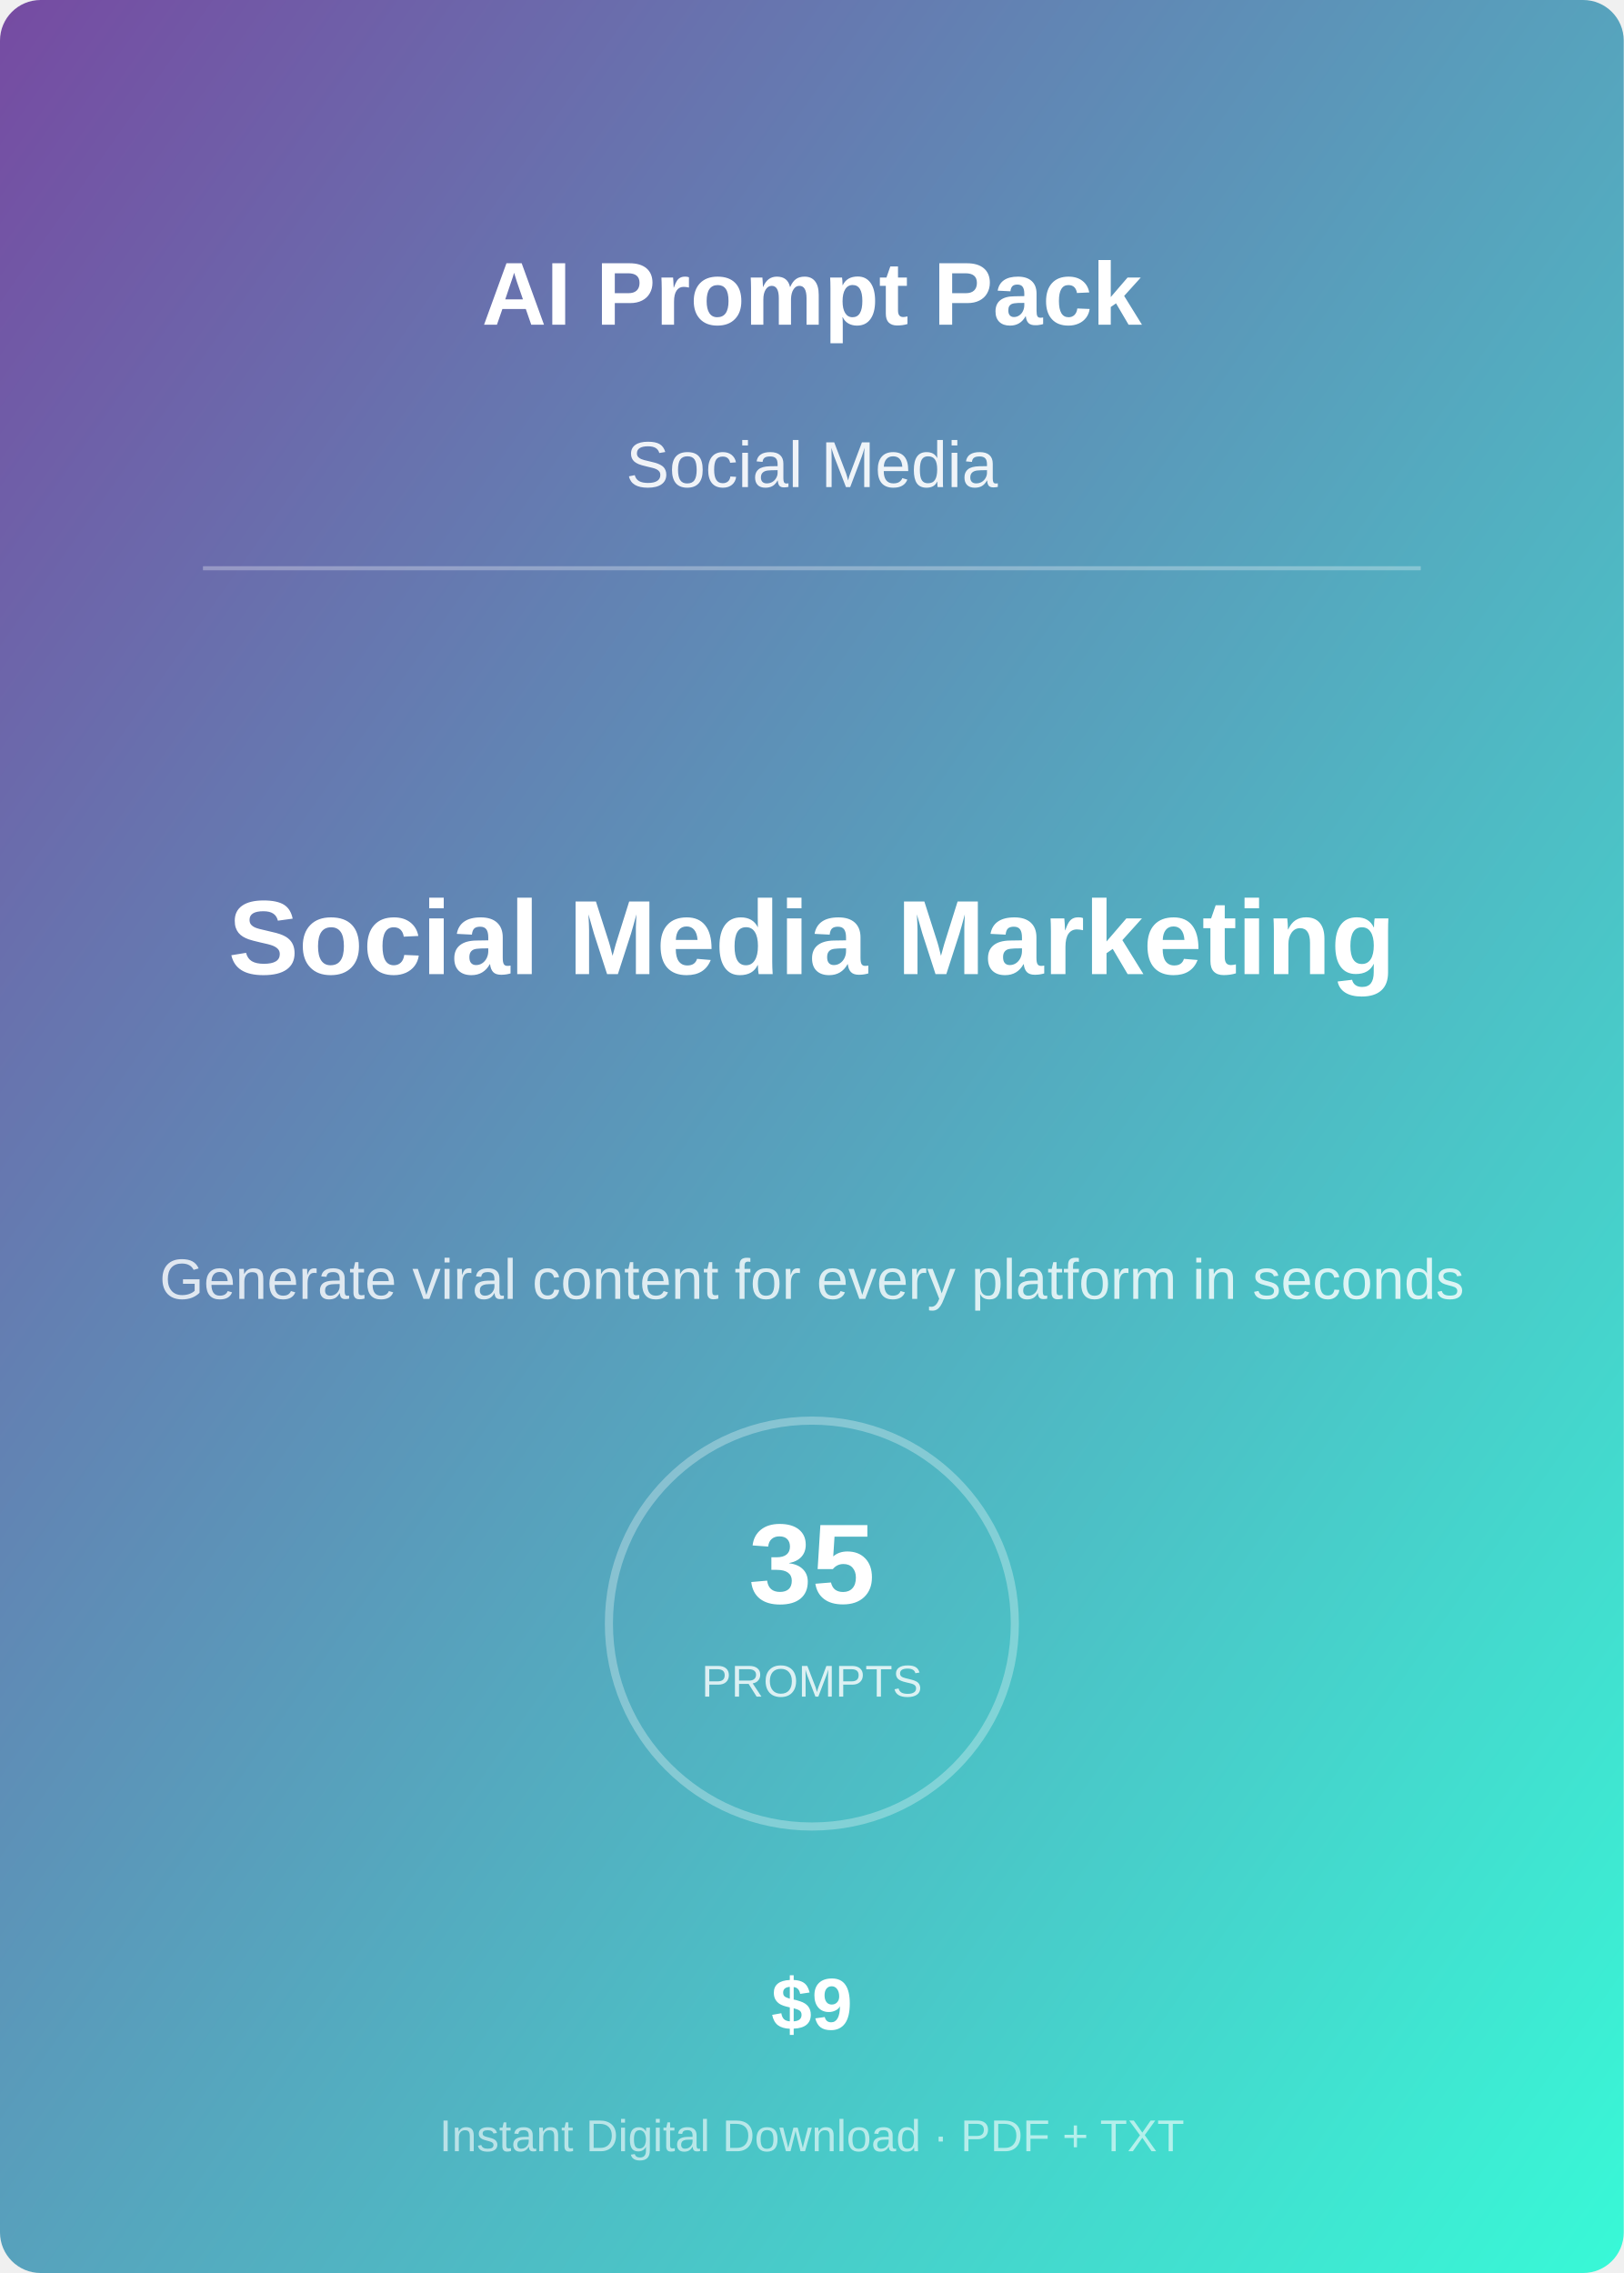
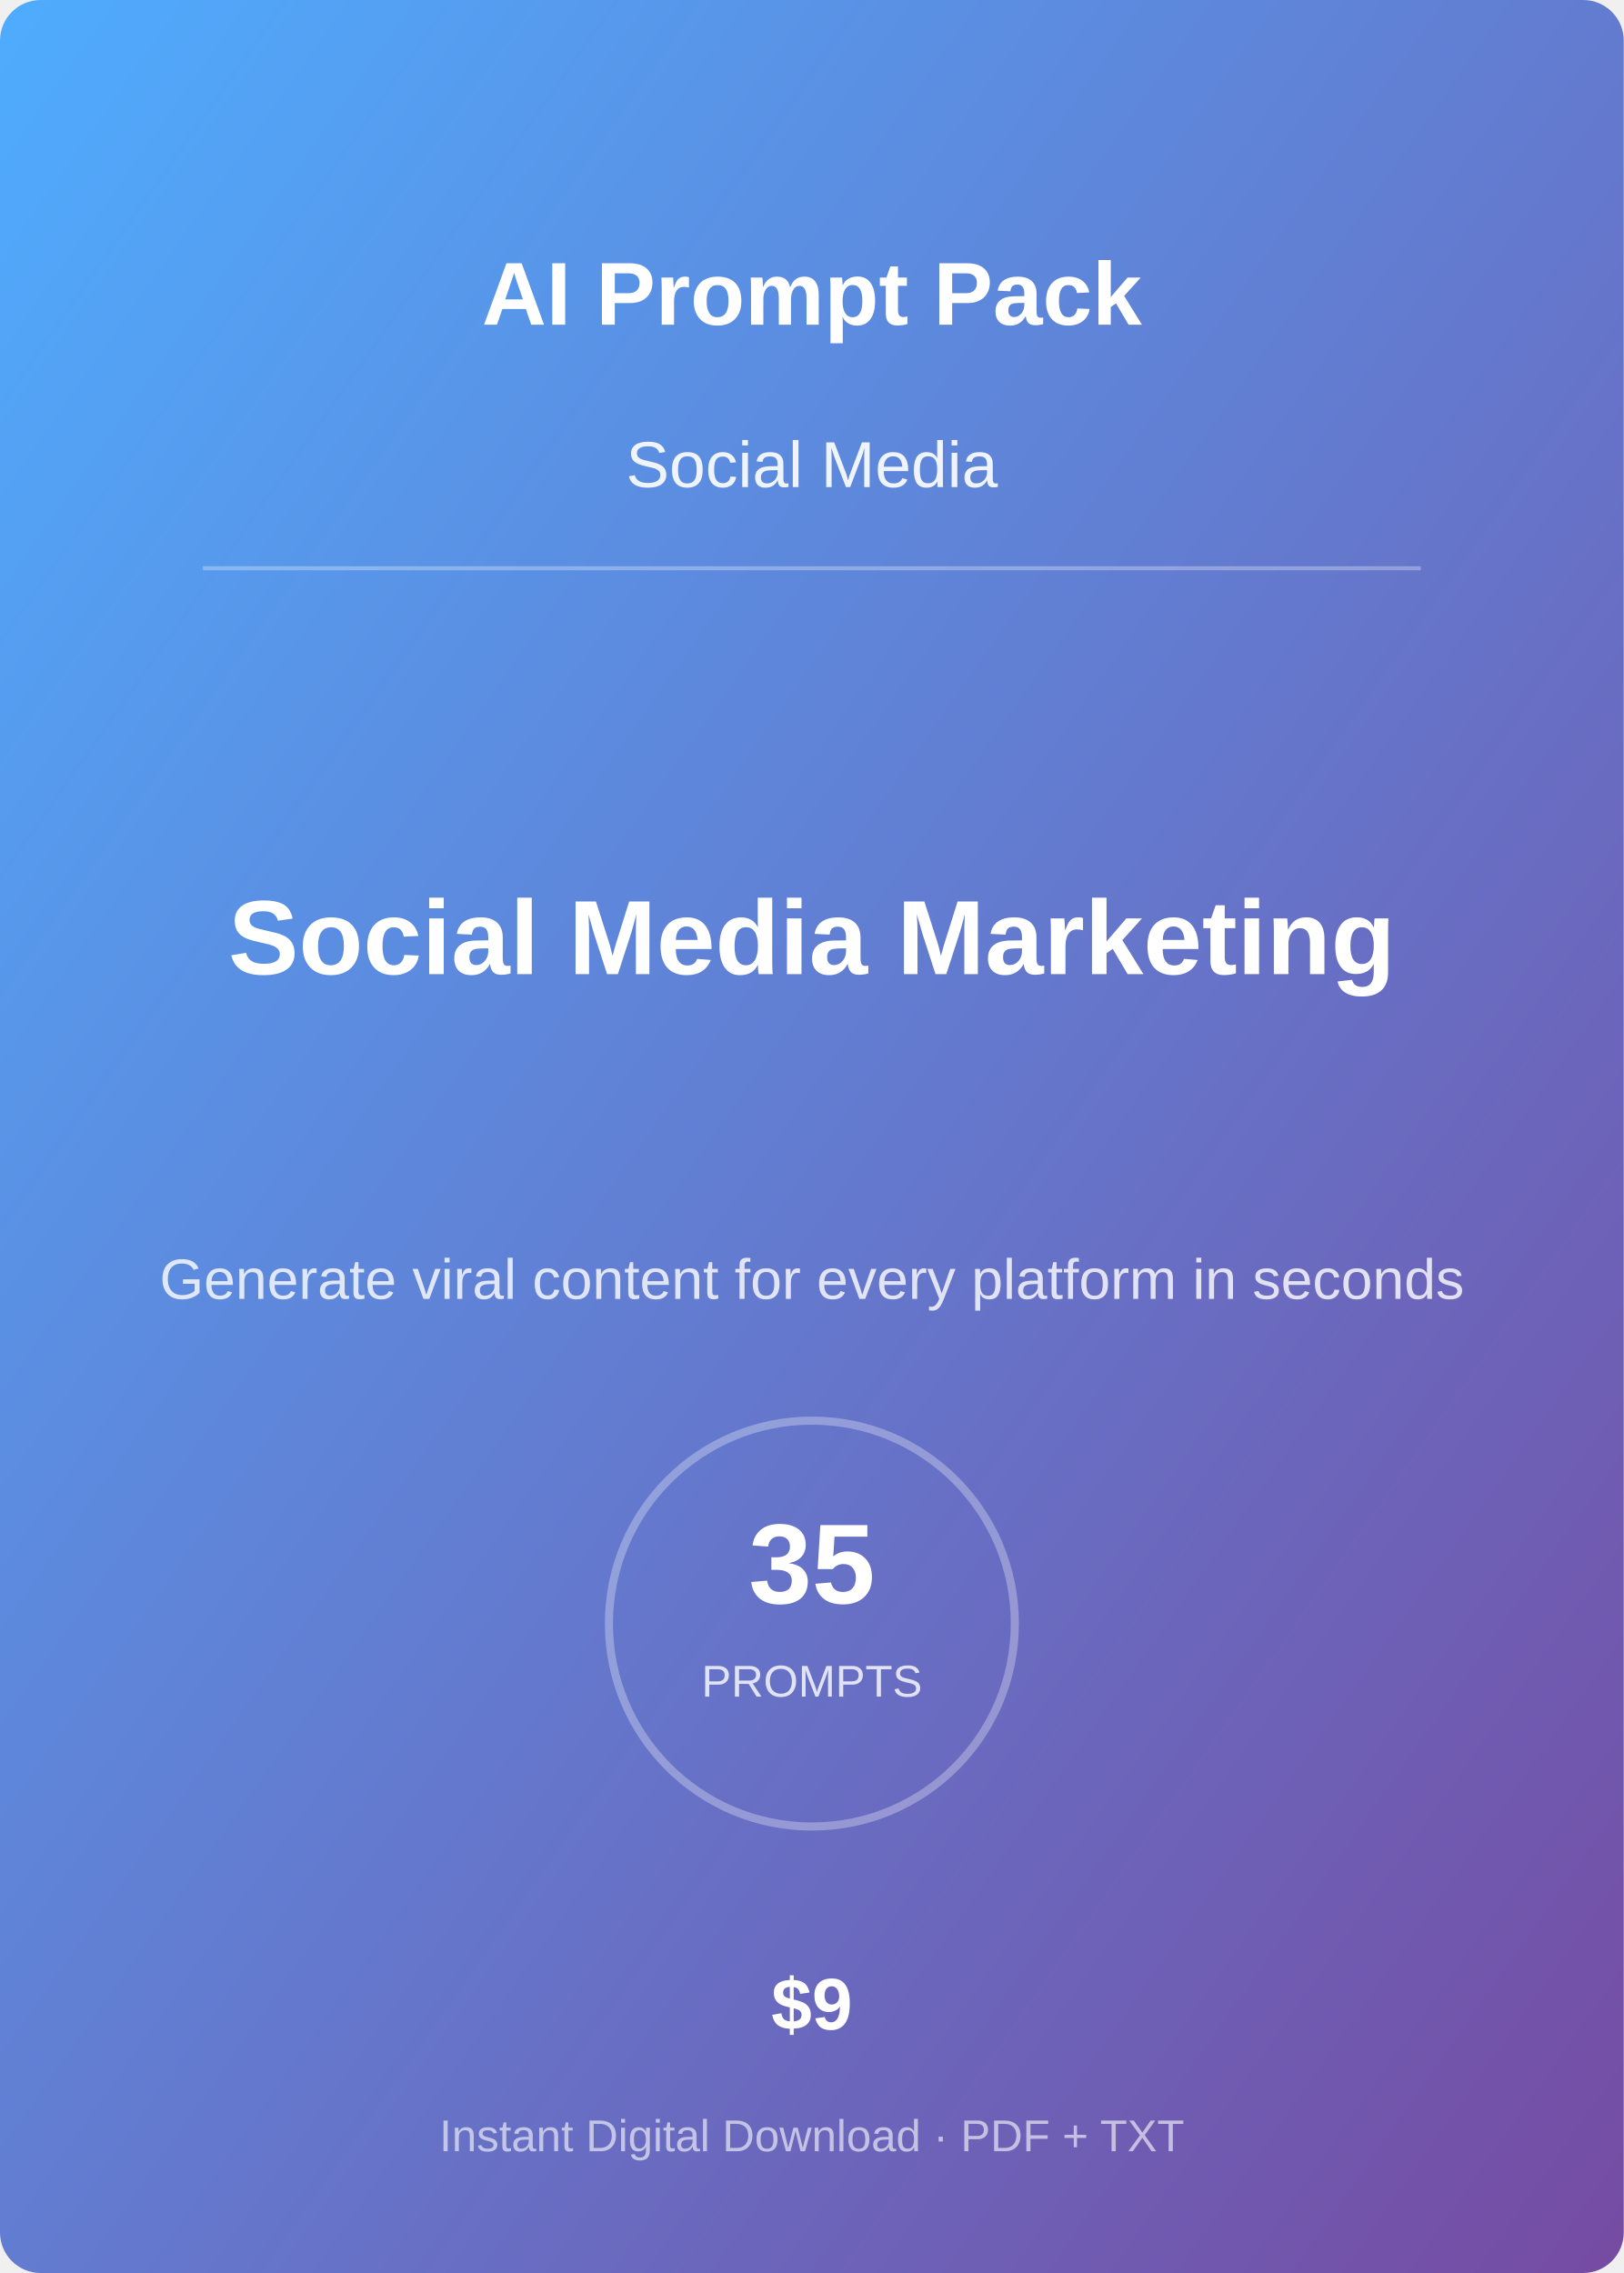
<svg xmlns="http://www.w3.org/2000/svg" viewBox="0 0 400 560">
  <defs>
    <linearGradient id="bg" x1="0%" y1="0%" x2="100%" y2="100%">
-       <stop offset="0%" style="stop-color:#764ba2" />
-       <stop offset="100%" style="stop-color:#38f9d7" />
+       <stop offset="0%" style="stop-color:#4facfe" />
+       <stop offset="100%" style="stop-color:#764ba2" />
    </linearGradient>
  </defs>
  <rect width="400" height="560" fill="url(#bg)" rx="10" />
  <text x="200" y="80" text-anchor="middle" font-family="Arial,sans-serif" font-size="22" font-weight="bold" fill="#fff">AI Prompt Pack</text>
  <text x="200" y="120" text-anchor="middle" font-family="Arial,sans-serif" font-size="16" fill="#fff" opacity="0.9">Social Media</text>
  <line x1="50" y1="140" x2="350" y2="140" stroke="#fff" stroke-width="1" opacity="0.3" />
  <text x="200" y="240" text-anchor="middle" font-family="Arial,sans-serif" font-size="26" font-weight="bold" fill="#fff">Social Media Marketing</text>
  <text x="200" y="320" text-anchor="middle" font-family="Arial,sans-serif" font-size="14" fill="#fff" opacity="0.8">Generate viral content for every platform in seconds</text>
  <circle cx="200" cy="400" r="50" fill="none" stroke="#fff" stroke-width="2" opacity="0.3" />
  <text x="200" y="395" text-anchor="middle" font-family="Arial,sans-serif" font-size="28" font-weight="bold" fill="#fff">35</text>
  <text x="200" y="418" text-anchor="middle" font-family="Arial,sans-serif" font-size="11" fill="#fff" opacity="0.8">PROMPTS</text>
  <text x="200" y="500" text-anchor="middle" font-family="Arial,sans-serif" font-size="18" font-weight="bold" fill="#fff">$9</text>
  <text x="200" y="530" text-anchor="middle" font-family="Arial,sans-serif" font-size="11" fill="#fff" opacity="0.6">Instant Digital Download · PDF + TXT</text>
</svg>
